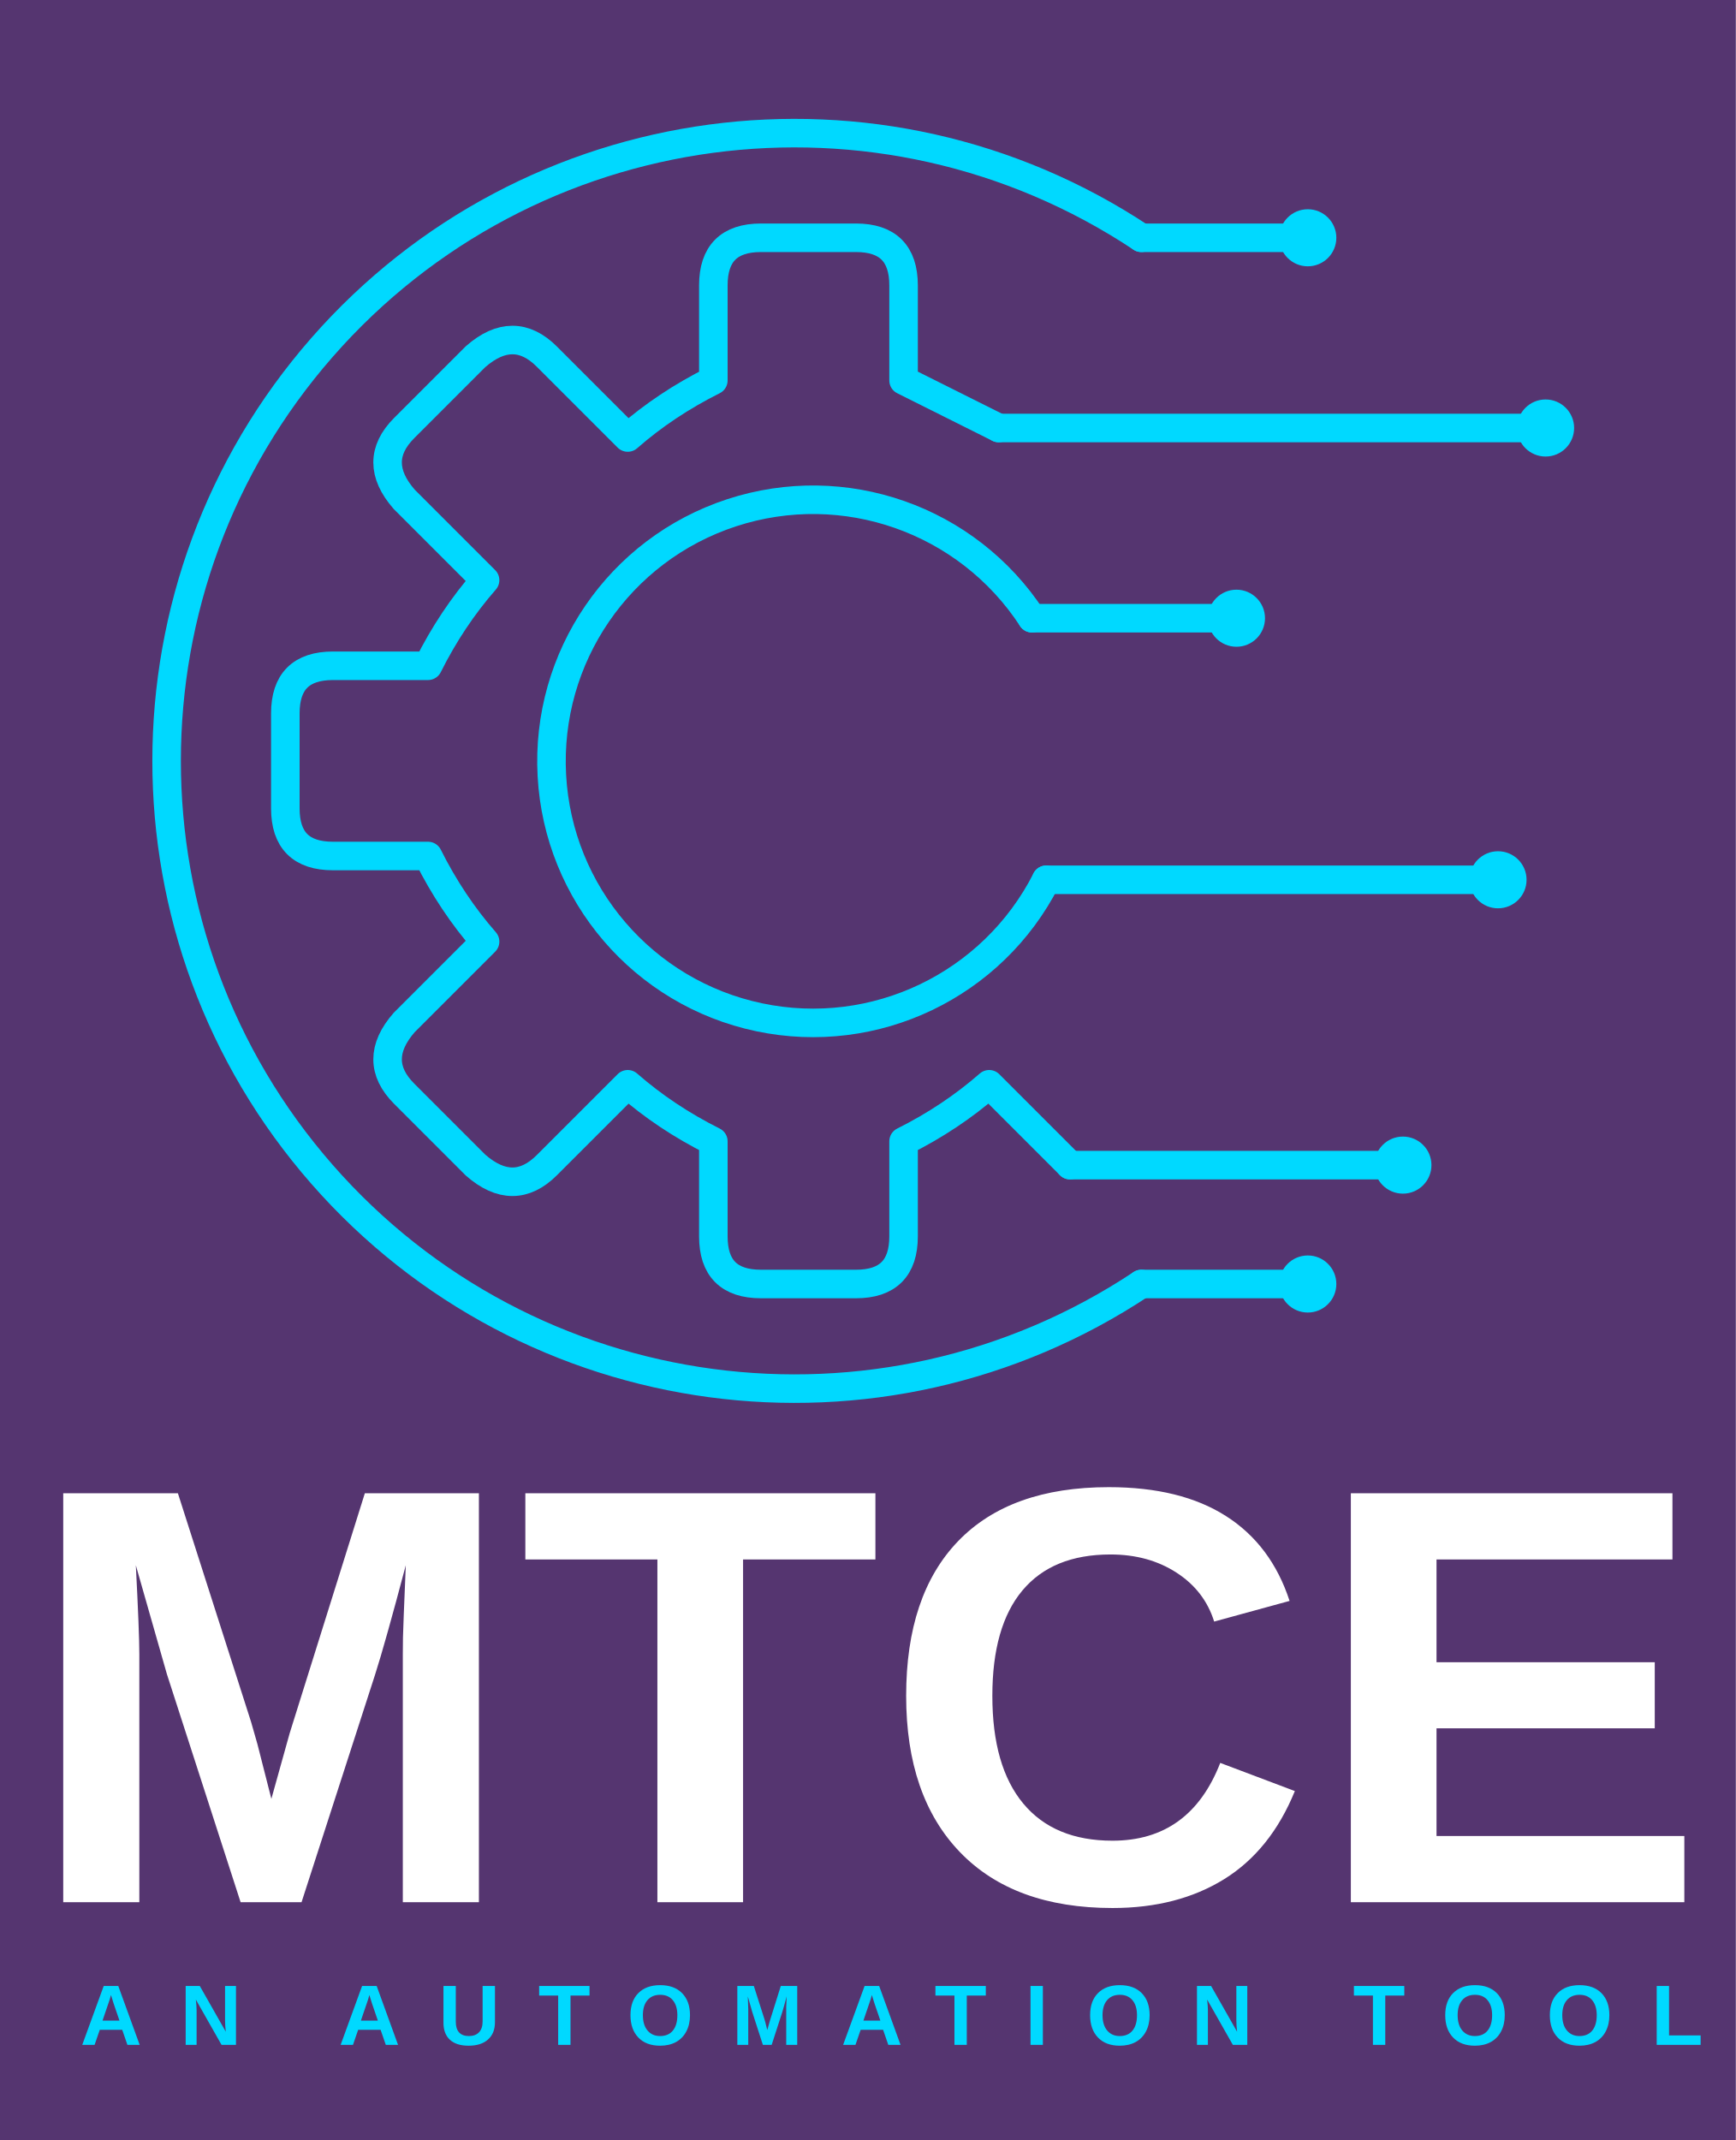
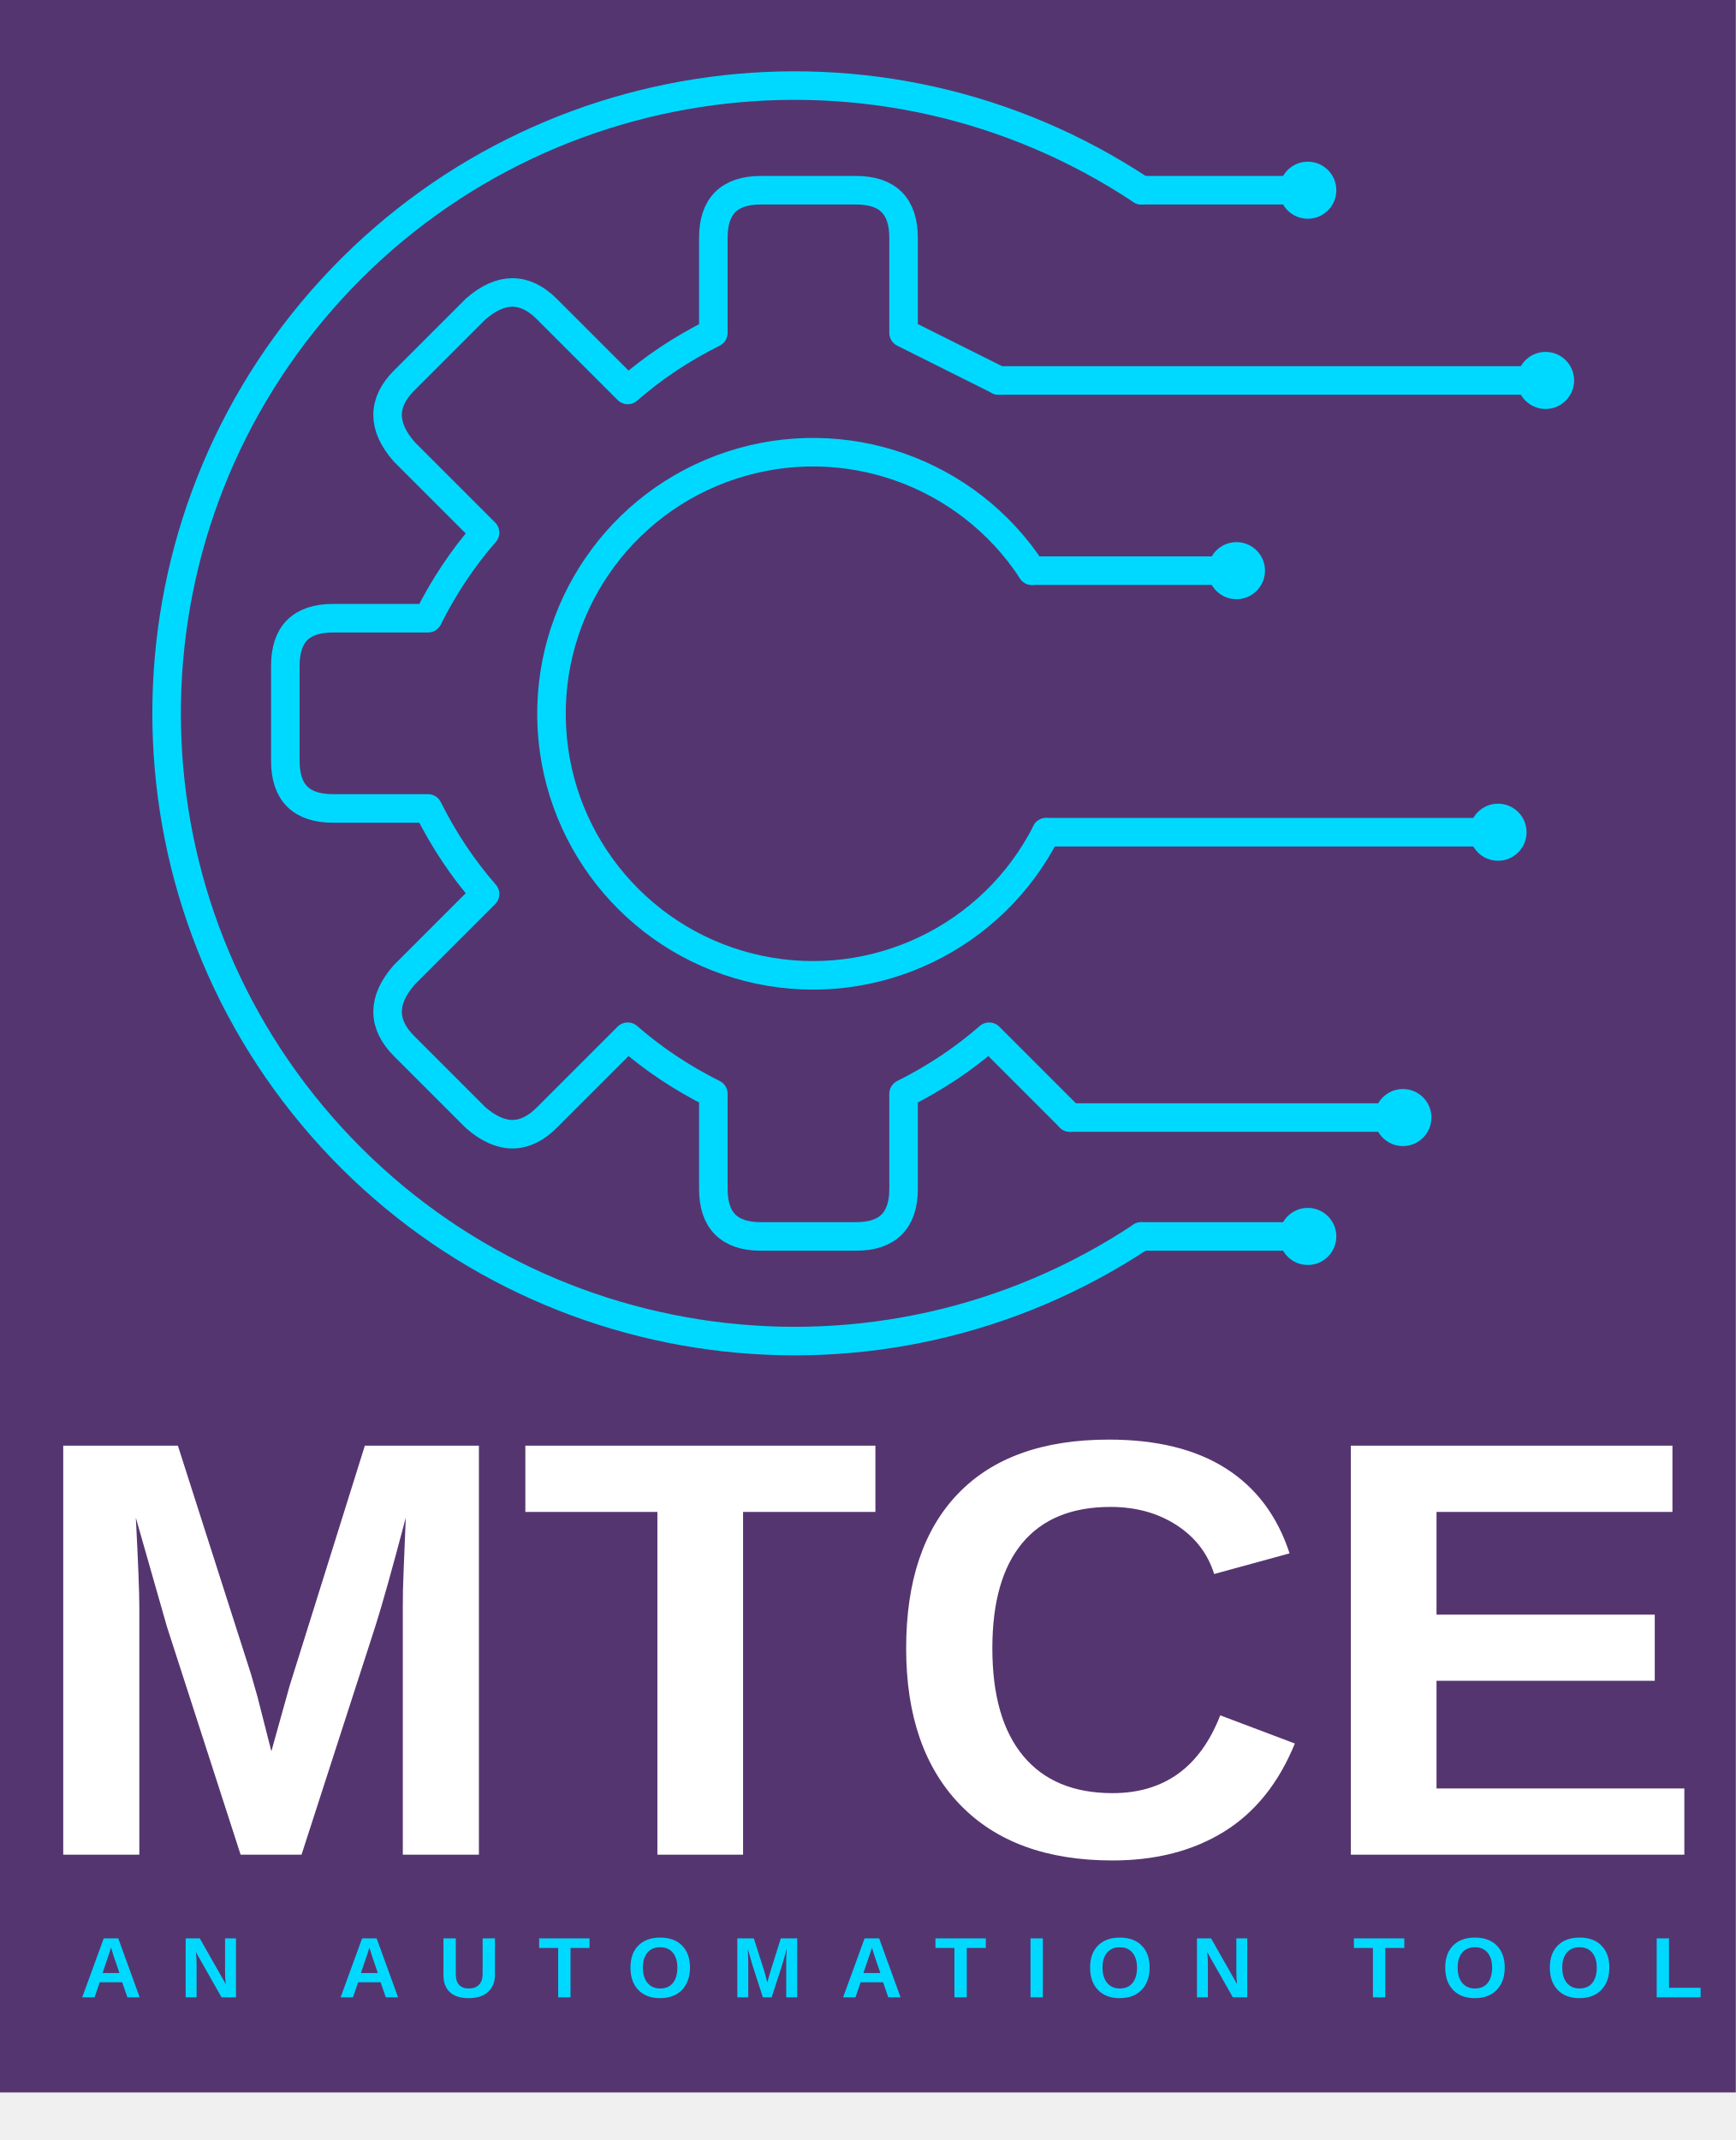
- <svg xmlns="http://www.w3.org/2000/svg" viewBox="0 0 365 450">
+ <svg xmlns="http://www.w3.org/2000/svg" viewBox="0 10 365 450">
  <defs>
    <style>
            .cyan-stroke {
            fill: none;
            stroke: #00d9ff;
            stroke-width: 6;
            stroke-linecap: round;
            stroke-linejoin: round;
            }
        </style>
  </defs>
  <rect width="365" height="450" fill="#553570" />
  <path d="M 240,50 A 132,132 0 1,0 240,270" class="cyan-stroke" />
  <path d="         M 210,90         Q 210,90 190,80         L 190,60         Q 190,50 180,50         L 160,50         Q 150,50 150,60         L 150,80         Q 140,85 132,92         L 115,75         Q 108,68 100,75         L 85,90         Q 78,97 85,105         L 102,122         Q 95,130 90,140         L 70,140         Q 60,140 60,150         L 60,170         Q 60,180 70,180         L 90,180         Q 95,190 102,198         L 85,215         Q 78,223 85,230         L 100,245         Q 108,252 115,245         L 132,228         Q 140,235 150,240         L 150,260         Q 150,270 160,270         L 180,270         Q 190,270 190,260         L 190,240         Q 200,235 208,228         L 225,245 black         Q 232,252 240,245         L 255,230         Q 262,223 255,215         L 238,198         Q 245,190 250,180         L 270,180         Q 280,180 280,170         L 280,150         Q 280,140 270,140         L 250,140         Q 245,130 238,122         L 255,105         Q 262,97 255,90         L 240,75         Q 232,68 225,75         Z" class="cyan-stroke" />
  <path d="M 217,130 A 55,55 0 1,0 220,185" class="cyan-stroke" />
  <line x1="240" y1="50" x2="275" y2="50" class="cyan-stroke" />
  <circle cx="275" cy="50" r="6" fill="#00d9ff" />
  <line x1="210" y1="90" x2="325" y2="90" class="cyan-stroke" />
  <circle cx="325" cy="90" r="6" fill="#00d9ff" />
  <line x1="217" y1="130" x2="260" y2="130" class="cyan-stroke" />
  <circle cx="260" cy="130" r="6" fill="#00d9ff" />
  <line x1="220" y1="185" x2="315" y2="185" class="cyan-stroke" />
  <circle cx="315" cy="185" r="6" fill="#00d9ff" />
  <line x1="225" y1="245" x2="295" y2="245" class="cyan-stroke" />
  <circle cx="295" cy="245" r="6" fill="#00d9ff" />
  <line x1="240" y1="270" x2="275" y2="270" class="cyan-stroke" />
  <circle cx="275" cy="270" r="6" fill="#00d9ff" />
  <text x="182" y="400" font-family="Arial, sans-serif" font-size="125" font-weight="bold" fill="#ffffff" text-anchor="middle">MTCE</text>
  <text x="187.5" y="430" font-family="Arial, sans-serif" font-size="18" font-weight="bold" fill="#00d9ff" text-anchor="middle" letter-spacing="8">AN AUTOMATION TOOL</text>
</svg>
